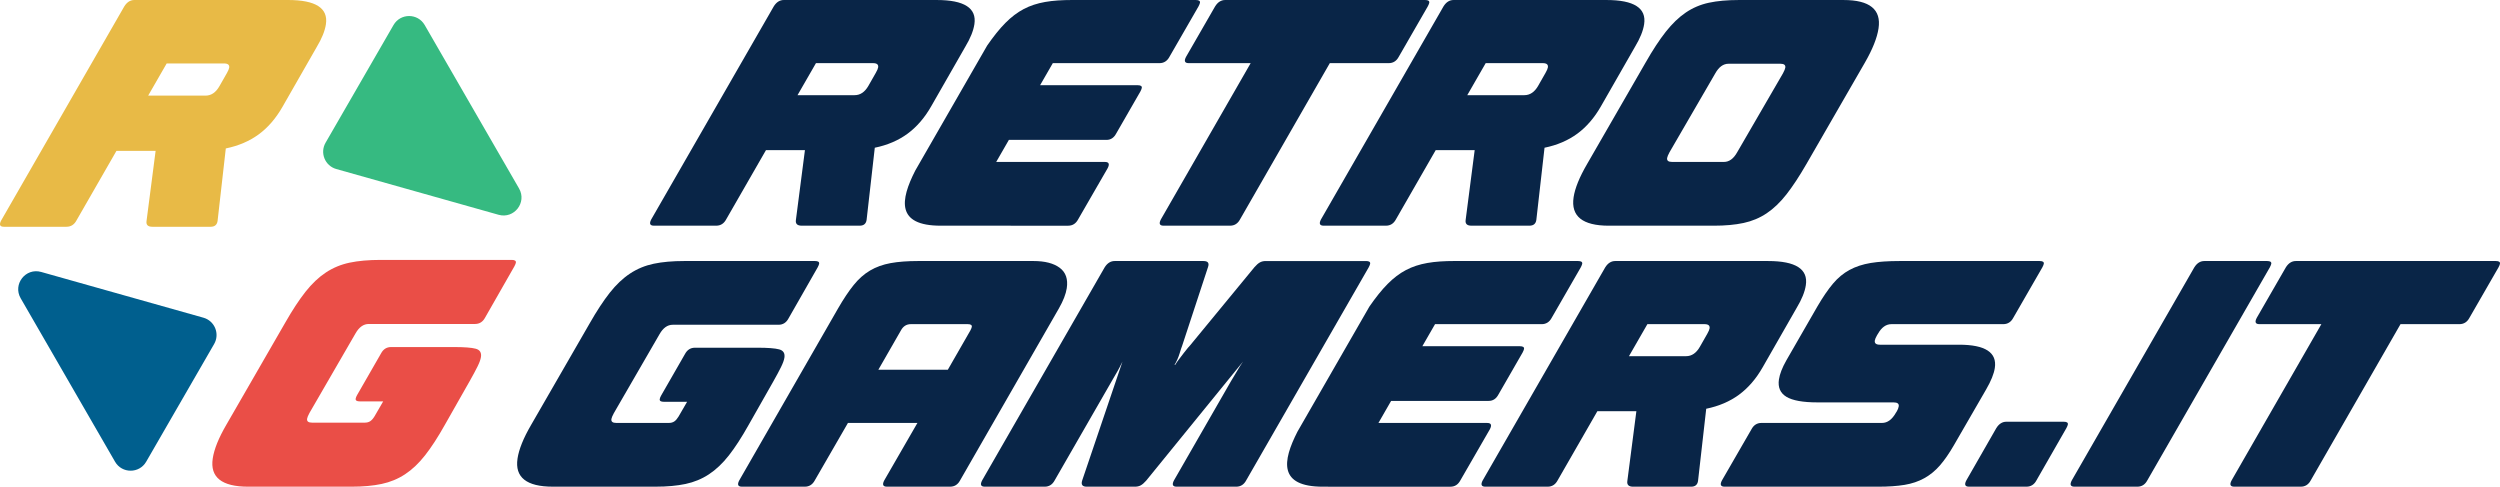
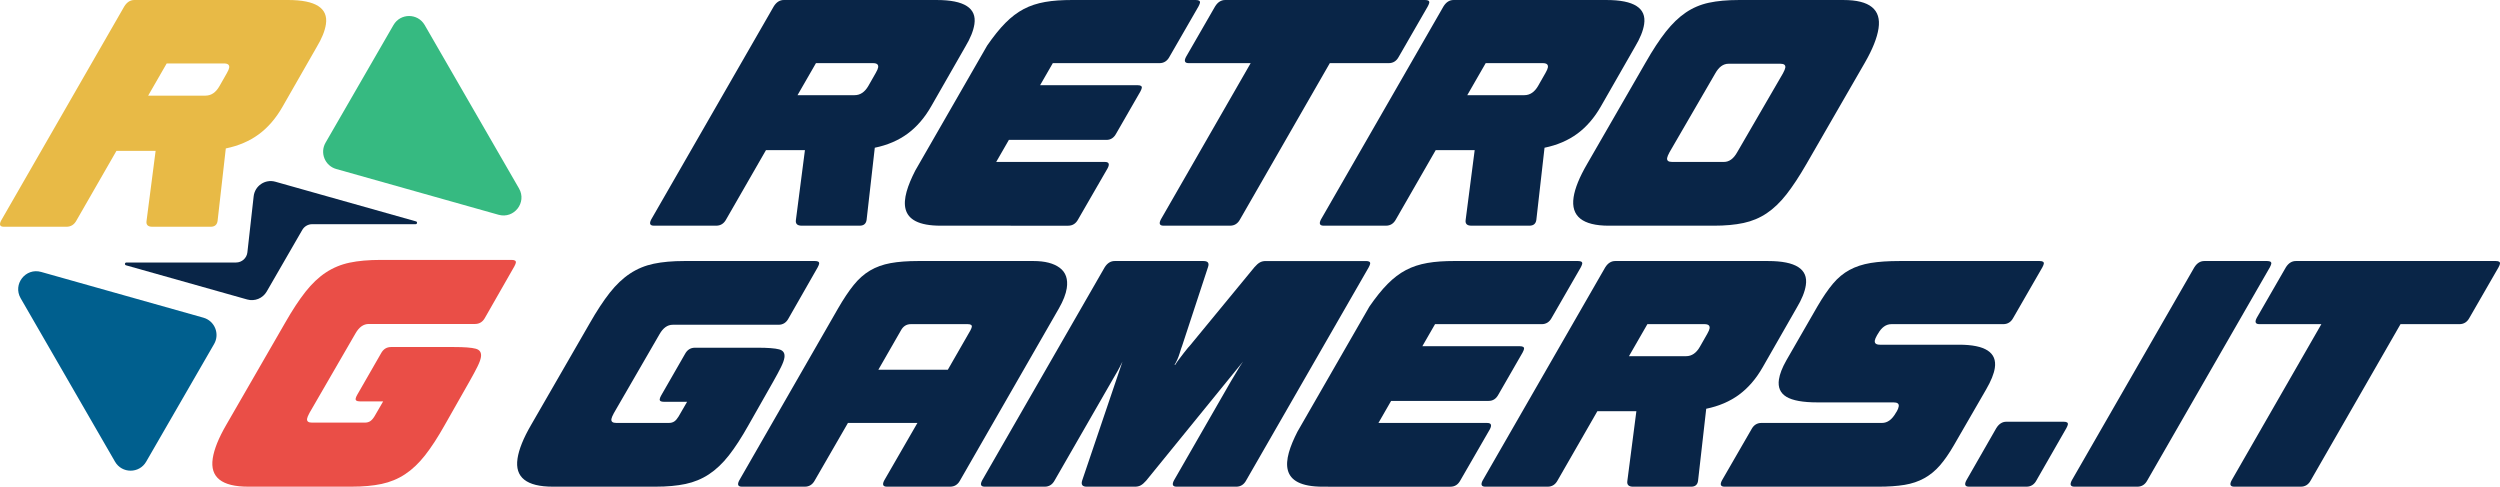
<svg xmlns="http://www.w3.org/2000/svg" id="a" data-name="Livello 1" viewBox="0 0 294.74 57.379">
-   <path d="M17.235,54.433l8.011-13.875c.692-1.198.07-2.726-1.261-3.102l-19.137-5.395c-1.831-.516-3.364,1.454-2.412,3.102l11.126,19.27c.816,1.414,2.857,1.414,3.674,0Z" fill="#005f8e" />
-   <path d="M46.395,2.95l-8.011,13.875c-.692,1.198-.07,2.726,1.261,3.102l19.137,5.395c1.831.516,3.364-1.454,2.412-3.102L50.069,2.95c-.816-1.414-2.857-1.414-3.674,0Z" fill="#36ba81" />
-   <path d="M.143,25.984L14.655.752c.314-.501.71-.752,1.187-.752h18.11c3.269,0,4.759.955,4.471,2.864-.119.788-.481,1.682-1.085,2.684l-4.035,7.05c-.779,1.361-1.711,2.441-2.798,3.24-1.087.799-2.383,1.354-3.884,1.663l-.97,8.554c-.069.453-.341.68-.819.68h-6.872c-.525,0-.752-.227-.684-.68l1.07-8.268h-4.617l-4.71,8.196c-.266.501-.662.752-1.187.752H.459c-.478,0-.583-.251-.316-.752ZM24.232,11.274c.668,0,1.214-.369,1.635-1.109l.878-1.539c.161-.286.254-.501.276-.644.05-.334-.153-.501-.605-.501h-6.765l-2.183,3.793h6.764Z" fill="#e8ba46" />
-   <path d="M25.081,54.051c.165-1.099.7-2.423,1.604-3.974l6.936-12.025c.844-1.479,1.643-2.697,2.395-3.651s1.553-1.713,2.402-2.273c.848-.561,1.783-.948,2.807-1.163,1.022-.215,2.238-.323,3.645-.323h15.462c.358,0,.52.108.488.323-.015.095-.072.239-.173.43l-3.455,6.048c-.267.501-.663.752-1.188.752h-12.526c-.62,0-1.142.371-1.563,1.11l-5.427,9.376c-.167.311-.261.538-.282.681-.047.31.144.466.573.466h6.228c.262,0,.48-.059.654-.18.173-.119.339-.309.498-.572l1.017-1.754h-2.756c-.358,0-.52-.107-.488-.322.018-.12.076-.263.172-.43l2.818-4.903c.265-.501.661-.751,1.186-.751h7.409c1.217,0,2.071.065,2.565.196.492.131.699.46.62.984-.044.287-.177.657-.401,1.11-.224.453-.53,1.026-.922,1.717l-2.927,5.154c-.816,1.456-1.594,2.655-2.333,3.597-.738.942-1.525,1.687-2.36,2.237-.834.548-1.758.931-2.768,1.145-1.011.215-2.196.323-3.556.323h-12.169c-3.126,0-4.52-1.11-4.185-3.328Z" fill="#ea4e47" />
  <g>
    <path d="M76.785,25.858L91.226.749c.312-.499.707-.748,1.182-.748h18.022c3.252,0,4.735.949,4.448,2.849-.118.784-.479,1.674-1.08,2.672l-4.016,7.016c-.773,1.353-1.702,2.428-2.783,3.223-1.082.796-2.371,1.348-3.865,1.656l-.966,8.513c-.068.451-.339.677-.813.677h-6.839c-.522,0-.75-.226-.682-.677l1.064-8.228h-4.594l-4.688,8.156c-.266.5-.658.749-1.181.749h-7.337c-.475,0-.58-.249-.314-.749ZM100.757,11.22c.665,0,1.207-.368,1.627-1.104l.872-1.531c.162-.285.254-.5.275-.641.05-.333-.15-.5-.602-.5h-6.731l-2.173,3.776h6.731Z" fill="#092547" />
    <path d="M107.905,20.112l8.48-14.744C119.381,1.048,121.535.002,126.435,0l14.553.002c.356,0,.518.106.485.321-.014.095-.072.237-.171.427l-3.428,5.948c-.266.498-.659.747-1.181.747h-12.572l-1.497,2.601h11.504c.356,0,.518.107.485.321-.015.094-.071.237-.171.427l-2.849,4.951c-.267.499-.647.748-1.146.748h-11.504l-1.496,2.6h12.821c.475,0,.579.25.314.749l-3.474,6.019c-.266.5-.659.749-1.181.749l-15.022-.002c-5.264,0-4.771-3.021-3.002-6.493Z" fill="#092547" />
    <path d="M136.868,25.858l10.581-18.414h-7.302c-.475,0-.58-.249-.314-.747l3.427-5.948c.312-.499.707-.748,1.182-.748h23.578c.355,0,.518.106.485.321-.015.095-.072.237-.172.427l-3.427,5.948c-.266.498-.659.747-1.181.747h-6.945l-10.581,18.414c-.266.5-.659.749-1.181.749h-7.836c-.475,0-.58-.249-.314-.749Z" fill="#092547" />
    <path d="M155.745,25.858L170.186.749c.312-.499.707-.748,1.182-.748h18.022c3.252,0,4.735.949,4.448,2.849-.118.784-.479,1.674-1.08,2.672l-4.016,7.016c-.773,1.353-1.702,2.428-2.783,3.223-1.082.796-2.371,1.348-3.865,1.656l-.966,8.513c-.067.451-.339.677-.813.677h-6.839c-.522,0-.749-.226-.682-.677l1.065-8.228h-4.596l-4.687,8.156c-.266.5-.658.749-1.181.749h-7.337c-.475,0-.58-.249-.314-.749ZM179.717,11.22c.665,0,1.207-.368,1.627-1.104l.872-1.531c.161-.285.254-.5.274-.641.051-.333-.149-.5-.601-.5h-6.731l-2.173,3.776h6.731Z" fill="#092547" />
    <path d="M185.52,23.259c.162-1.069.691-2.375,1.59-3.917l6.9-11.967c.839-1.473,1.634-2.684,2.383-3.634.748-.949,1.533-1.703,2.354-2.261.819-.557,1.728-.943,2.721-1.157.994-.214,2.168-.321,3.521-.321h12.359c3.086,0,4.461,1.116,4.124,3.348-.169,1.117-.704,2.458-1.604,4.025l-6.901,11.967c-.836,1.448-1.621,2.641-2.356,3.579-.735.938-1.513,1.681-2.331,2.228-.818.546-1.725.926-2.719,1.139-.994.214-2.167.321-3.521.321h-12.358c-3.11,0-4.498-1.116-4.161-3.349ZM197.119,19.091h6.126c.617,0,1.138-.379,1.562-1.14l5.393-9.296c.165-.308.259-.534.28-.676.047-.309-.144-.463-.571-.463h-6.126c-.617,0-1.138.38-1.562,1.139l-5.393,9.296c-.166.309-.259.534-.28.677-.046.309.145.462.571.462Z" fill="#092547" />
    <path d="M61.013,54.065c.165-1.092.695-2.41,1.594-3.953l6.901-11.967c.839-1.473,1.634-2.684,2.382-3.634.749-.949,1.546-1.703,2.39-2.261s1.774-.943,2.793-1.157c1.017-.214,2.227-.32,3.628-.32h15.386c.356,0,.518.106.485.32-.014.095-.071.237-.171.427l-3.438,6.02c-.265.498-.658.748-1.181.748h-12.465c-.618,0-1.137.368-1.557,1.104l-5.397,9.33c-.166.31-.26.534-.281.678-.047.309.145.462.572.462h6.197c.261,0,.477-.059.649-.178.173-.118.337-.308.495-.569l1.012-1.745h-2.742c-.356,0-.518-.107-.485-.32.018-.119.074-.262.171-.428l2.803-4.88c.266-.499.659-.748,1.182-.748h7.372c1.211,0,2.062.065,2.553.196s.696.458.618.979c-.044.285-.177.653-.398,1.104-.223.45-.528,1.021-.917,1.709l-2.912,5.129c-.812,1.448-1.586,2.642-2.32,3.579-.735.938-1.519,1.68-2.35,2.227-.83.546-1.748.926-2.754,1.139-1.006.214-2.185.321-3.538.321h-12.109c-3.111,0-4.5-1.104-4.166-3.312Z" fill="#092547" />
    <path d="M87.158,56.629l11.645-20.265c.644-1.115,1.257-2.035,1.842-2.76.584-.725,1.228-1.294,1.932-1.71.704-.415,1.507-.706,2.411-.872.903-.166,1.997-.249,3.279-.249h13.569c1.354,0,2.388.267,3.103.801.714.534.99,1.336.829,2.404-.104.689-.414,1.483-.93,2.386l-11.645,20.265c-.266.5-.658.749-1.181.749h-7.443c-.476,0-.581-.249-.315-.749l3.907-6.767h-8.191l-3.907,6.767c-.266.5-.659.749-1.181.749h-7.408c-.476,0-.581-.249-.315-.749ZM103.552,43.594h8.191l2.658-4.63c.1-.19.156-.332.171-.428.032-.214-.129-.321-.485-.321h-6.695c-.522,0-.917.251-1.182.749l-2.658,4.63Z" fill="#092547" />
    <path d="M115.793,56.629l14.441-25.108c.312-.498.706-.747,1.182-.747h10.471c.522,0,.7.237.534.712l-3.032,9.224c-.076.19-.185.517-.325.98-.142.463-.34.908-.594,1.336h.071c.126-.215.286-.445.479-.695.191-.249.377-.493.556-.73.178-.236.339-.438.483-.605.144-.165.229-.261.256-.285l7.591-9.224c.229-.261.441-.445.636-.552.194-.107.421-.16.683-.16h11.825c.355,0,.518.106.485.32-.014.095-.072.237-.172.427l-14.441,25.108c-.265.5-.658.749-1.181.749h-7.016c-.476,0-.581-.249-.315-.749l6.715-11.682c.251-.402.489-.8.714-1.192.226-.392.461-.766.705-1.122l-11.415,14.032c-.23.262-.441.445-.637.553-.193.106-.421.16-.682.16h-5.699c-.498,0-.677-.238-.533-.713l4.755-14.032c-.207.428-.4.802-.58,1.122-.179.32-.347.611-.506.872l-6.905,12.002c-.266.5-.659.749-1.181.749h-7.052c-.476,0-.581-.249-.315-.749Z" fill="#092547" />
    <path d="M152.969,50.884l8.48-14.744c2.996-4.32,5.15-5.366,10.05-5.368l14.553.002c.356,0,.518.106.485.321-.014.095-.072.237-.171.427l-3.428,5.948c-.266.498-.659.747-1.181.747h-12.572l-1.497,2.601h11.504c.356,0,.518.107.485.321-.015.094-.071.237-.171.427l-2.849,4.951c-.267.499-.647.748-1.146.748h-11.504l-1.496,2.6h12.821c.475,0,.579.25.314.749l-3.474,6.019c-.266.5-.659.749-1.181.749l-15.022-.002c-5.264,0-4.771-3.021-3.002-6.493Z" fill="#092547" />
    <path d="M174.809,56.629l14.44-25.108c.312-.498.707-.747,1.182-.747h18.022c3.252,0,4.735.949,4.448,2.849-.118.784-.479,1.674-1.08,2.672l-4.016,7.016c-.773,1.354-1.702,2.428-2.783,3.224-1.082.796-2.371,1.348-3.865,1.656l-.966,8.512c-.067.451-.339.677-.813.677h-6.839c-.522,0-.749-.226-.682-.677l1.065-8.228h-4.596l-4.687,8.155c-.266.5-.658.749-1.181.749h-7.337c-.475,0-.58-.249-.314-.749ZM198.78,41.992c.665,0,1.207-.368,1.627-1.104l.872-1.531c.161-.285.254-.499.274-.641.051-.333-.149-.5-.601-.5h-6.731l-2.173,3.776h6.731Z" fill="#092547" />
    <path d="M203.016,56.629l3.474-6.018c.265-.499.659-.749,1.182-.749h14.211c.641,0,1.188-.402,1.643-1.211l.093-.142c.127-.214.205-.415.234-.605.046-.308-.157-.464-.607-.464h-8.976c-1.709,0-2.929-.219-3.657-.658-.729-.439-1.023-1.122-.884-2.048.097-.642.388-1.389.873-2.244l3.67-6.375c.639-1.093,1.248-1.982,1.827-2.671s1.23-1.229,1.954-1.62c.724-.393,1.555-.665,2.492-.82.938-.153,2.071-.23,3.401-.23h16.525c.356,0,.518.106.485.32-.014.095-.071.237-.171.427l-3.428,5.948c-.265.498-.658.747-1.181.747h-13.178c-.641,0-1.174.381-1.598,1.141l-.092.143c-.163.284-.254.499-.275.641-.05.333.15.498.602.498h9.331c3.087,0,4.492.915,4.216,2.743-.104.688-.444,1.532-1.022,2.528l-3.809,6.59c-.548.95-1.095,1.738-1.64,2.368-.546.629-1.163,1.134-1.85,1.513-.687.381-1.462.642-2.326.784s-1.901.214-3.112.214h-18.094c-.475,0-.58-.249-.314-.749Z" fill="#092547" />
    <path d="M231.828,56.629l3.531-6.161c.312-.498.706-.747,1.182-.747h6.767c.356,0,.518.107.485.32-.015.095-.071.237-.171.427l-3.53,6.161c-.266.5-.659.749-1.181.749h-6.768c-.476,0-.58-.249-.315-.749Z" fill="#092547" />
    <path d="M244.259,56.629l14.441-25.108c.312-.498.706-.747,1.182-.747h7.408c.355,0,.518.106.485.32-.015.095-.072.237-.172.427l-14.44,25.108c-.266.5-.659.749-1.181.749h-7.408c-.476,0-.581-.249-.315-.749Z" fill="#092547" />
    <path d="M263.099,56.629l10.581-18.413h-7.302c-.475,0-.58-.249-.314-.747l3.427-5.948c.312-.498.707-.747,1.182-.747h23.578c.355,0,.518.106.485.32-.014.095-.072.237-.172.427l-3.427,5.948c-.266.498-.659.747-1.181.747h-6.945l-10.581,18.413c-.266.5-.659.749-1.181.749h-7.836c-.475,0-.58-.249-.314-.749Z" fill="#092547" />
  </g>
+   <path d="M17.232,54.431l8.011-13.875c.692-1.198.07-2.726-1.261-3.102l-19.136-5.395c-1.831-.516-3.364,1.454-2.412,3.102l11.126,19.27c.816,1.414,2.857,1.414,3.673,0Z" fill="#005f8e" />
+   <path d="M46.392,2.948l-8.011,13.875c-.692,1.198-.07,2.726,1.261,3.102l19.136,5.395c1.831.516,3.364-1.454,2.412-3.102L50.066,2.948c-.816-1.414-2.857-1.414-3.673,0Z" fill="#36ba81" />
+   <path d="M.143,25.984L14.655.752C14.969.251,15.365,0,15.842,0h18.11c3.269,0,4.759.955,4.471,2.863-.119.787-.481,1.682-1.086,2.684l-4.035,7.05c-.778,1.36-1.71,2.44-2.797,3.239-1.087.8-2.382,1.355-3.884,1.664l-.97,8.554c-.068.453-.341.68-.818.68h-6.872c-.525,0-.753-.227-.685-.68l1.07-8.268h-4.617l-4.709,8.196c-.267.501-.663.752-1.187.752H.46c-.478,0-.583-.25-.316-.752ZM24.232,11.274c.668,0,1.213-.37,1.635-1.109l.877-1.539c.162-.286.255-.501.276-.644.05-.334-.152-.501-.604-.501h-6.764l-2.184,3.794h6.764Z" fill="#e8ba46" />
+   <path d="M25.079,54.05c.166-1.097.7-2.421,1.603-3.973l6.937-12.026c.844-1.479,1.642-2.696,2.395-3.65.753-.954,1.553-1.712,2.402-2.273.848-.56,1.784-.948,2.806-1.163,1.022-.215,2.237-.322,3.646-.322h15.461c.358,0,.521.107.488.322-.014.096-.072.239-.172.43l-3.456,6.048c-.267.501-.663.752-1.187.752h-12.526c-.621,0-1.142.37-1.564,1.109l-5.426,9.377c-.167.31-.26.537-.282.68-.047.311.144.465.574.465h6.228c.262,0,.48-.06.653-.179.173-.119.339-.31.498-.573l1.017-1.754h-2.756c-.358,0-.52-.107-.488-.322.018-.119.076-.263.172-.43l2.817-4.903c.267-.501.662-.752,1.187-.752h7.409c1.217,0,2.071.066,2.565.197.493.131.7.46.621.984-.043.286-.177.656-.4,1.109-.224.454-.531,1.026-.922,1.718l-2.927,5.154c-.817,1.456-1.595,2.655-2.334,3.597-.739.943-1.526,1.688-2.36,2.237-.835.549-1.757.931-2.768,1.146-1.011.215-2.196.322-3.556.322h-12.168c-3.126,0-4.521-1.109-4.185-3.328Z" fill="#ea4e47" />
+   <path d="M49.047,26.101l-16.587-4.677c-1.199-.338-2.415.48-2.554,1.718l-.74,6.61c-.076.681-.652,1.196-1.337,1.196h-12.93c-.195,0-.234.277-.046.33l14.292,4.03c.889.251,1.834-.134,2.296-.933l4.198-7.271c.24-.416.685-.673,1.165-.673h12.197c.195,0,.234-.277.046-.33Z" fill="#092547" />
</svg>
